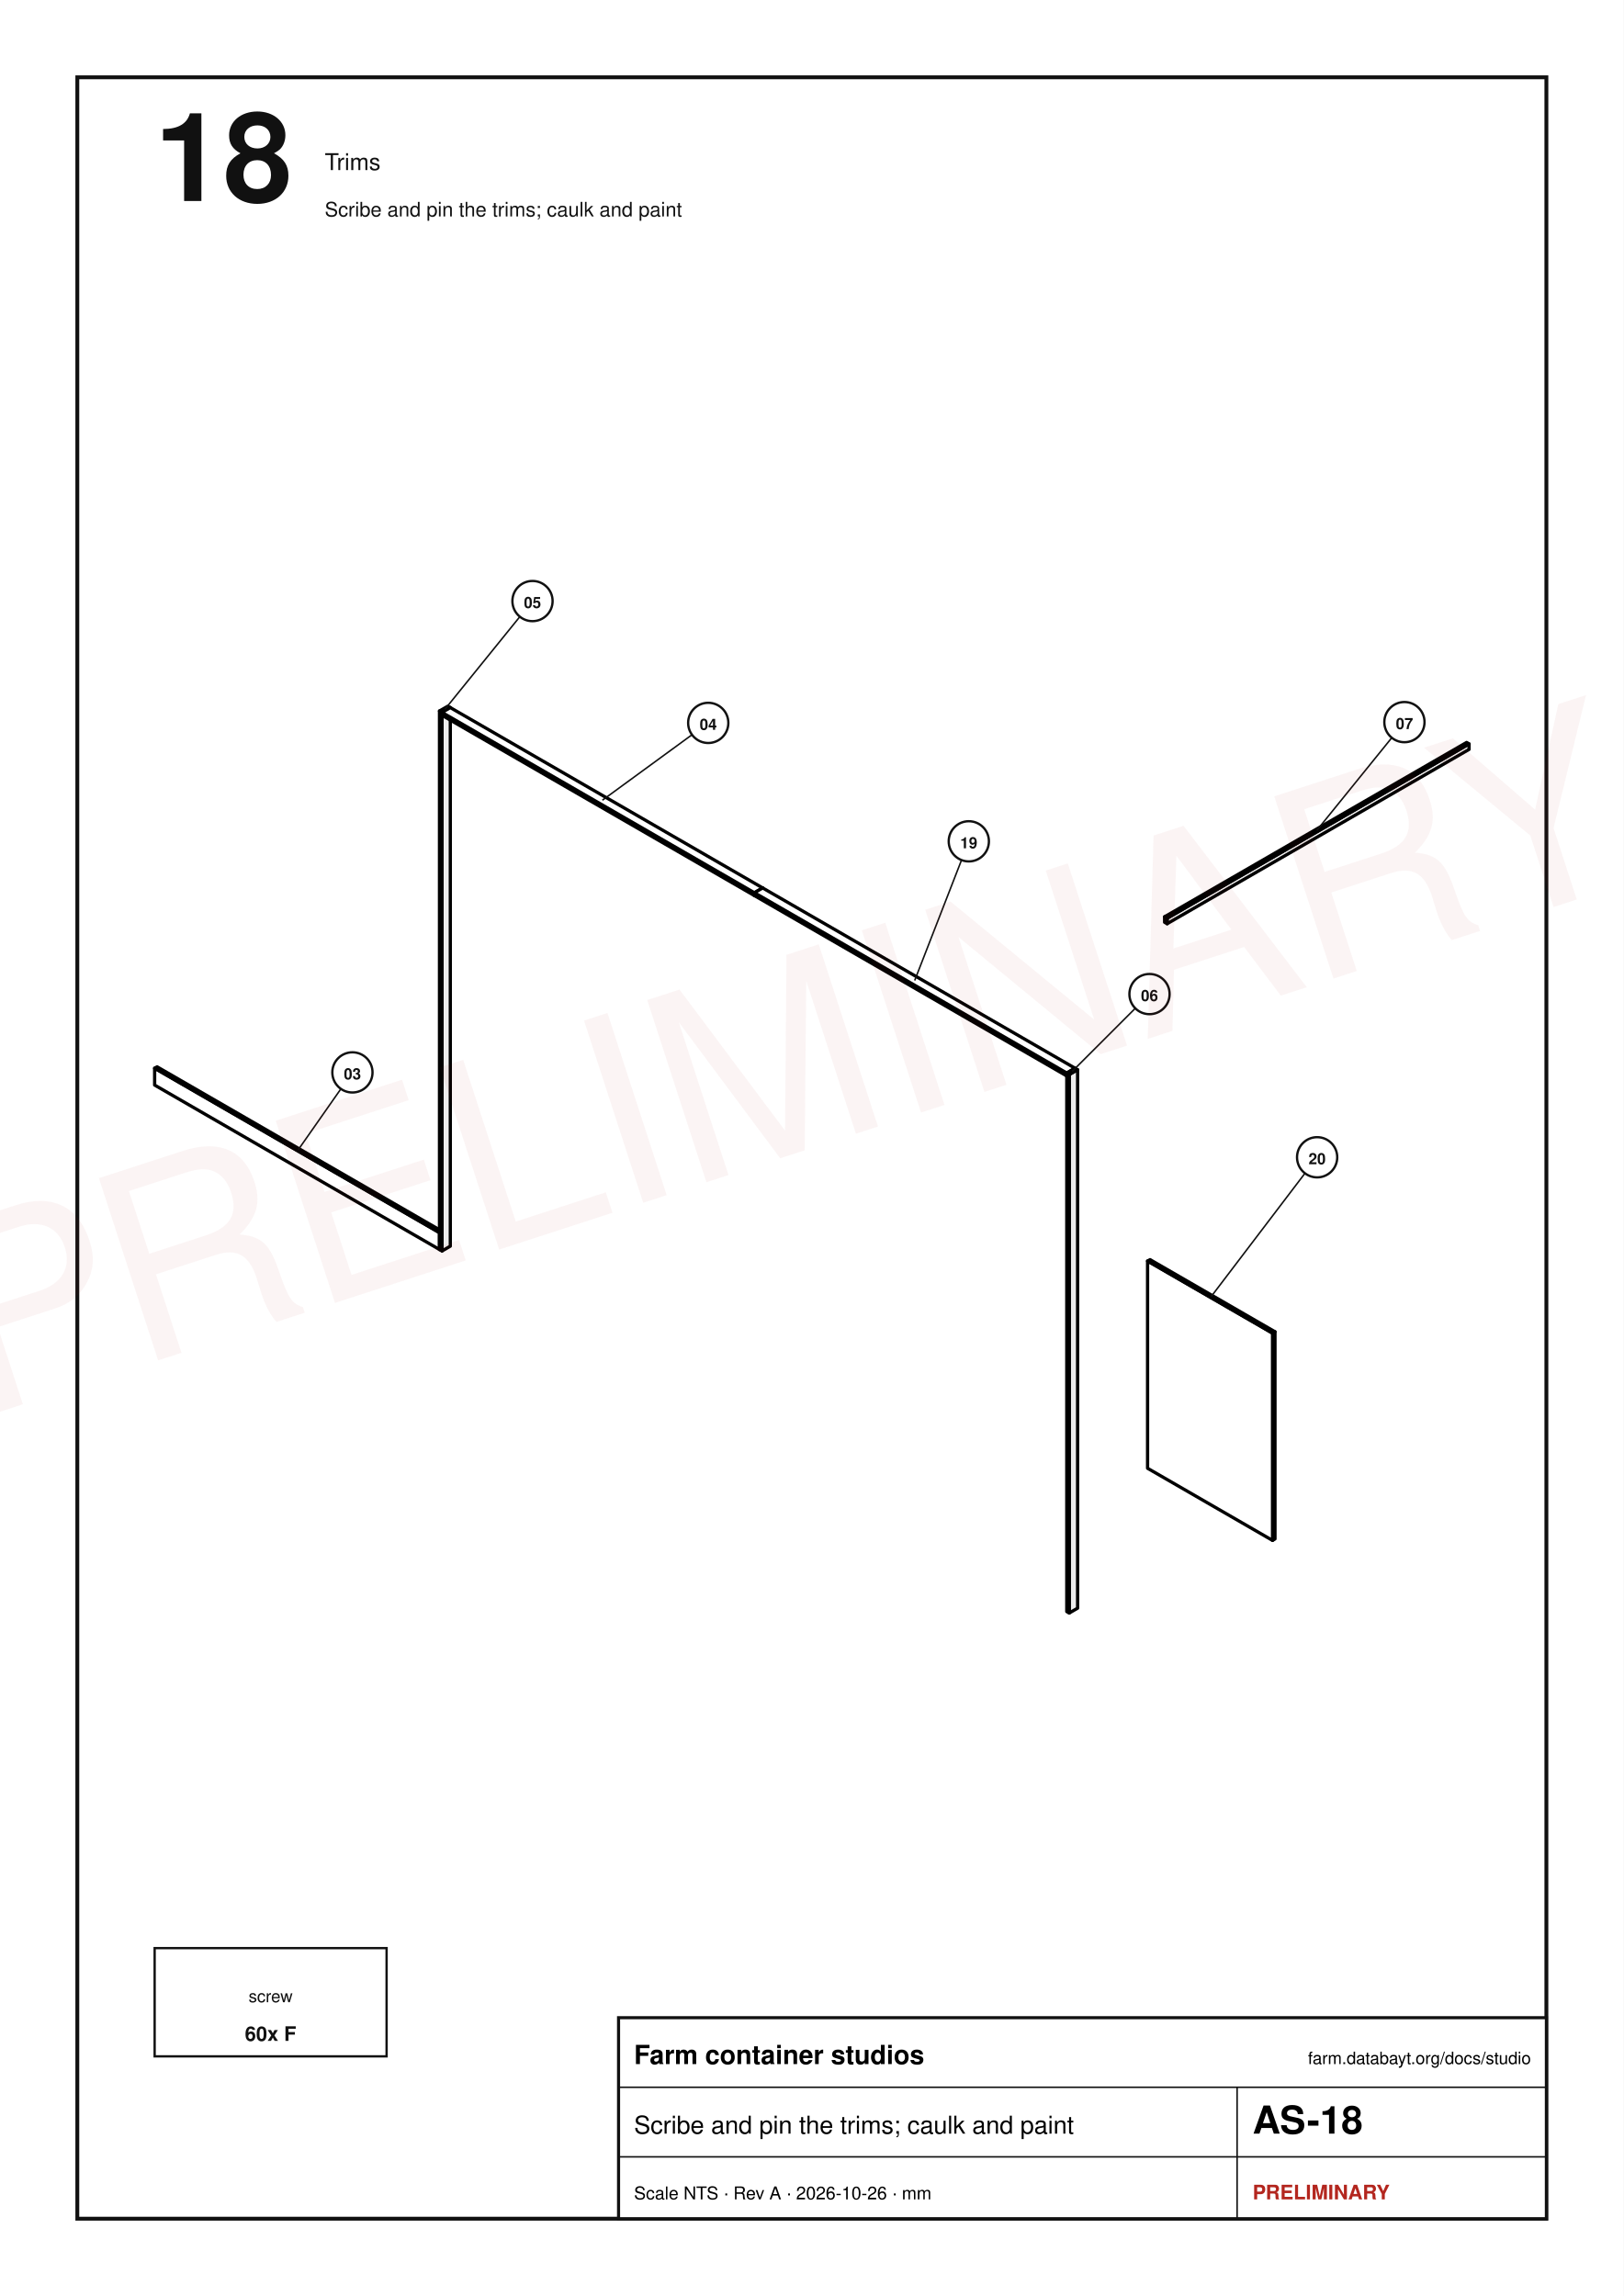
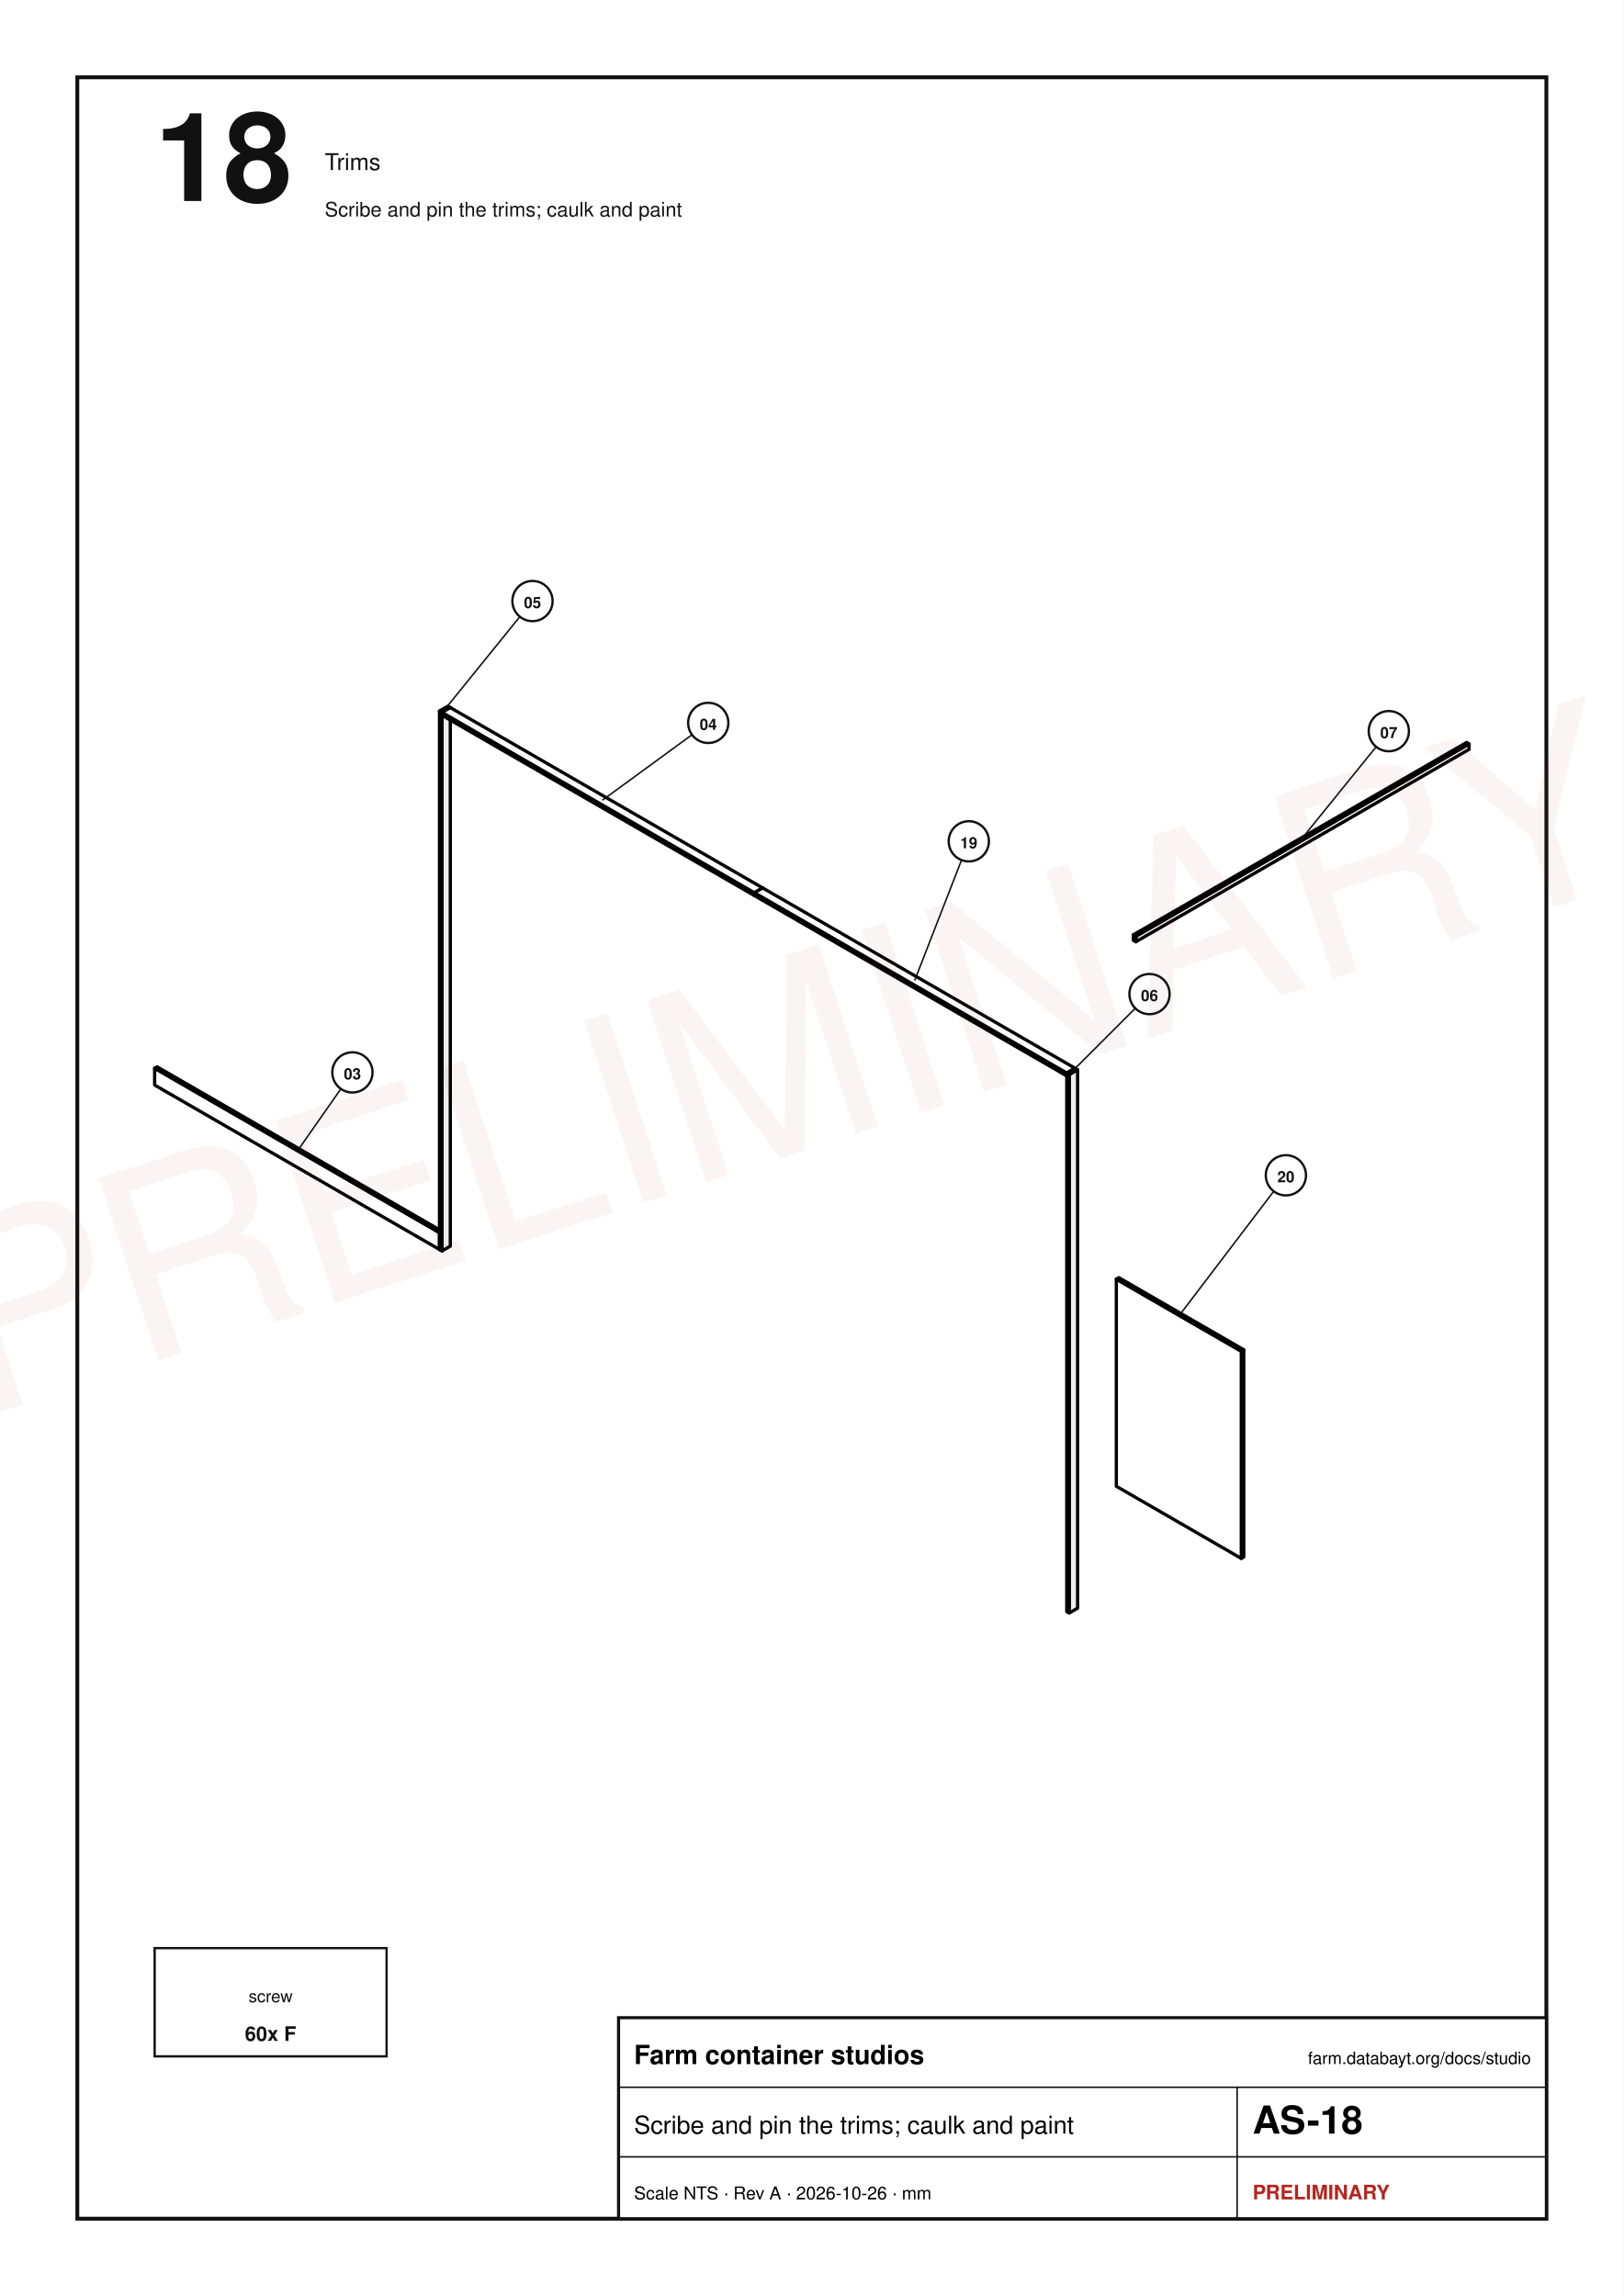
<svg xmlns="http://www.w3.org/2000/svg" width="210mm" height="297mm" viewBox="0 0 210 297" font-family="Helvetica, Arial, sans-serif">
  <rect x="0" y="0" width="210" height="297" fill="#fff" />
  <rect x="10" y="10" width="190" height="277" fill="none" stroke="#111" stroke-width="0.5" />
  <text x="20" y="26" font-size="16" text-anchor="start" font-weight="bold" fill="#111">18</text>
  <text x="42" y="22" font-size="3" text-anchor="start" font-weight="normal" fill="#111">Trims</text>
  <text x="42" y="28" font-size="2.6" text-anchor="start" font-weight="normal" fill="#111">Scribe and pin the trims; caulk and paint</text>
  <polygon points="57.17,161.44 56.84,161.63 56.84,159.45 57.17,159.27" fill="#ededed" stroke="#000" stroke-width="0.42" stroke-linejoin="round" />
  <polygon points="20,140.36 56.84,161.63 56.84,159.45 20,138.18" fill="#ffffff" stroke="#000" stroke-width="0.42" stroke-linejoin="round" />
  <polygon points="20.32,138 57.17,159.27 56.84,159.45 20,138.18" fill="#ffffff" stroke="#000" stroke-width="0.42" stroke-linejoin="round" />
  <polygon points="58.24,161.2 57.17,161.82 57.17,92.16 58.24,91.53" fill="#ededed" stroke="#000" stroke-width="0.42" stroke-linejoin="round" />
  <polygon points="56.84,161.63 57.17,161.82 57.17,92.16 56.84,91.97" fill="#ffffff" stroke="#000" stroke-width="0.42" stroke-linejoin="round" />
  <polygon points="57.92,91.35 58.24,91.53 57.17,92.16 56.84,91.97" fill="#ffffff" stroke="#000" stroke-width="0.42" stroke-linejoin="round" />
-   <polygon points="164.9,199.07 164.58,199.26 164.58,172.45 164.9,172.27" fill="#ededed" stroke="#000" stroke-width="0.42" stroke-linejoin="round" />
-   <polygon points="148.42,189.93 164.58,199.26 164.58,172.45 148.42,163.12" fill="#ffffff" stroke="#000" stroke-width="0.42" stroke-linejoin="round" />
-   <polygon points="148.74,162.94 164.9,172.27 164.58,172.45 148.42,163.12" fill="#ffffff" stroke="#000" stroke-width="0.42" stroke-linejoin="round" />
+   <polygon points="160.86,201.41 160.54,201.59 160.54,174.79 160.86,174.6" fill="#ededed" stroke="#000" stroke-width="0.42" stroke-linejoin="round" />
+   <polygon points="144.38,192.26 160.54,201.59 160.54,174.79 144.38,165.46" fill="#ffffff" stroke="#000" stroke-width="0.42" stroke-linejoin="round" />
+   <polygon points="144.7,165.27 160.86,174.6 160.54,174.79 144.38,165.46" fill="#ffffff" stroke="#000" stroke-width="0.42" stroke-linejoin="round" />
  <polygon points="98.64,115.23 97.57,115.85 97.57,115.48 98.64,114.86" fill="#ededed" stroke="#000" stroke-width="0.42" stroke-linejoin="round" />
  <polygon points="57.17,92.53 97.57,115.85 97.57,115.48 57.17,92.16" fill="#ffffff" stroke="#000" stroke-width="0.42" stroke-linejoin="round" />
  <polygon points="58.24,91.53 98.64,114.86 97.57,115.48 57.17,92.16" fill="#ffffff" stroke="#000" stroke-width="0.42" stroke-linejoin="round" />
-   <polygon points="190,96.94 150.95,119.49 150.95,118.78 190,96.23" fill="#ededed" stroke="#000" stroke-width="0.42" stroke-linejoin="round" />
-   <polygon points="150.62,119.3 150.95,119.49 150.95,118.78 150.62,118.59" fill="#ffffff" stroke="#000" stroke-width="0.42" stroke-linejoin="round" />
-   <polygon points="189.68,96.04 190,96.23 150.95,118.78 150.62,118.59" fill="#ffffff" stroke="#000" stroke-width="0.42" stroke-linejoin="round" />
+   <polygon points="190,96.94 146.91,121.82 146.91,121.11 190,96.23" fill="#ededed" stroke="#000" stroke-width="0.42" stroke-linejoin="round" />
+   <polygon points="146.58,121.64 146.91,121.82 146.91,121.11 146.58,120.92" fill="#ffffff" stroke="#000" stroke-width="0.42" stroke-linejoin="round" />
+   <polygon points="189.68,96.04 190,96.23 146.91,121.11 146.58,120.92" fill="#ffffff" stroke="#000" stroke-width="0.42" stroke-linejoin="round" />
  <polygon points="139.04,138.56 137.97,139.18 137.97,138.8 139.04,138.18" fill="#ededed" stroke="#000" stroke-width="0.42" stroke-linejoin="round" />
  <polygon points="97.57,115.85 137.97,139.18 137.97,138.8 97.57,115.48" fill="#ffffff" stroke="#000" stroke-width="0.42" stroke-linejoin="round" />
  <polygon points="98.64,114.86 139.04,138.18 137.97,138.8 97.57,115.48" fill="#ffffff" stroke="#000" stroke-width="0.42" stroke-linejoin="round" />
  <polygon points="139.37,208.03 138.29,208.65 138.29,138.99 139.37,138.37" fill="#ededed" stroke="#000" stroke-width="0.42" stroke-linejoin="round" />
  <polygon points="137.97,208.47 138.29,208.65 138.29,138.99 137.97,138.8" fill="#ffffff" stroke="#000" stroke-width="0.42" stroke-linejoin="round" />
  <polygon points="139.04,138.18 139.37,138.37 138.29,138.99 137.97,138.8" fill="#ffffff" stroke="#000" stroke-width="0.42" stroke-linejoin="round" />
  <line x1="38.58" y1="148.72" x2="45.58" y2="138.72" stroke="#111" stroke-width="0.2" />
  <circle cx="45.58" cy="138.72" r="2.6" fill="#fff" stroke="#111" stroke-width="0.3" />
  <text x="45.58" y="139.62" font-size="2" text-anchor="middle" font-weight="bold" fill="#111">03</text>
  <line x1="57.54" y1="91.75" x2="68.87" y2="77.75" stroke="#111" stroke-width="0.2" />
  <circle cx="68.87" cy="77.75" r="2.6" fill="#fff" stroke="#111" stroke-width="0.3" />
  <text x="68.87" y="78.65" font-size="2" text-anchor="middle" font-weight="bold" fill="#111">05</text>
-   <line x1="156.66" y1="167.7" x2="170.35" y2="149.7" stroke="#111" stroke-width="0.2" />
-   <circle cx="170.35" cy="149.7" r="2.6" fill="#fff" stroke="#111" stroke-width="0.3" />
-   <text x="170.35" y="150.6" font-size="2" text-anchor="middle" font-weight="bold" fill="#111">20</text>
+   <line x1="152.62" y1="170.03" x2="166.31" y2="152.03" stroke="#111" stroke-width="0.2" />
+   <circle cx="166.31" cy="152.03" r="2.6" fill="#fff" stroke="#111" stroke-width="0.3" />
+   <text x="166.31" y="152.93" font-size="2" text-anchor="middle" font-weight="bold" fill="#111">20</text>
  <line x1="77.91" y1="103.51" x2="91.6" y2="93.51" stroke="#111" stroke-width="0.2" />
  <circle cx="91.6" cy="93.51" r="2.6" fill="#fff" stroke="#111" stroke-width="0.3" />
  <text x="91.6" y="94.41" font-size="2" text-anchor="middle" font-weight="bold" fill="#111">04</text>
-   <line x1="170.31" y1="107.41" x2="181.64" y2="93.41" stroke="#111" stroke-width="0.2" />
-   <circle cx="181.64" cy="93.41" r="2.6" fill="#fff" stroke="#111" stroke-width="0.3" />
-   <text x="181.64" y="94.31" font-size="2" text-anchor="middle" font-weight="bold" fill="#111">07</text>
+   <line x1="168.29" y1="108.58" x2="179.62" y2="94.58" stroke="#111" stroke-width="0.2" />
+   <circle cx="179.62" cy="94.58" r="2.6" fill="#fff" stroke="#111" stroke-width="0.3" />
+   <text x="179.62" y="95.48" font-size="2" text-anchor="middle" font-weight="bold" fill="#111">07</text>
  <line x1="118.3" y1="126.83" x2="125.3" y2="108.83" stroke="#111" stroke-width="0.2" />
  <circle cx="125.3" cy="108.83" r="2.6" fill="#fff" stroke="#111" stroke-width="0.3" />
  <text x="125.3" y="109.73" font-size="2" text-anchor="middle" font-weight="bold" fill="#111">19</text>
  <line x1="138.67" y1="138.59" x2="148.67" y2="128.59" stroke="#111" stroke-width="0.2" />
  <circle cx="148.67" cy="128.59" r="2.6" fill="#fff" stroke="#111" stroke-width="0.3" />
  <text x="148.67" y="129.49" font-size="2" text-anchor="middle" font-weight="bold" fill="#111">06</text>
  <rect x="20" y="252" width="30" height="14" fill="#fff" stroke="#111" stroke-width="0.3" />
  <text x="35" y="259" font-size="2.2" text-anchor="middle" font-weight="normal" fill="#111">screw</text>
  <text x="35" y="264" font-size="2.6" text-anchor="middle" font-weight="bold" fill="#111">60x  F</text>
  <rect x="80" y="261" width="120" height="26" fill="#fff" stroke="#111" stroke-width="0.4" />
  <line x1="80" y1="270" x2="200" y2="270" stroke="#111" stroke-width="0.2" />
  <line x1="80" y1="279" x2="200" y2="279" stroke="#111" stroke-width="0.2" />
  <line x1="160" y1="270" x2="160" y2="287" stroke="#111" stroke-width="0.2" />
  <text x="82" y="267" font-size="3.4" font-weight="bold">Farm container studios</text>
  <text x="198" y="267" font-size="2.2" text-anchor="end">farm.databayt.org/docs/studio</text>
  <text x="82" y="276" font-size="3.2">Scribe and pin the trims; caulk and paint</text>
  <text x="162" y="276" font-size="5" font-weight="bold">AS-18</text>
  <text x="82" y="284.5" font-size="2.3">Scale NTS · Rev A · 2026-10-26 · mm</text>
  <text x="162" y="284.5" font-size="2.6" font-weight="bold" fill="#b3261e">PRELIMINARY</text>
  <text x="105.0" y="148.5" font-size="34" fill="#b3261e" fill-opacity="0.05" text-anchor="middle" transform="rotate(-18 105.0 148.5)">PRELIMINARY</text>
</svg>
